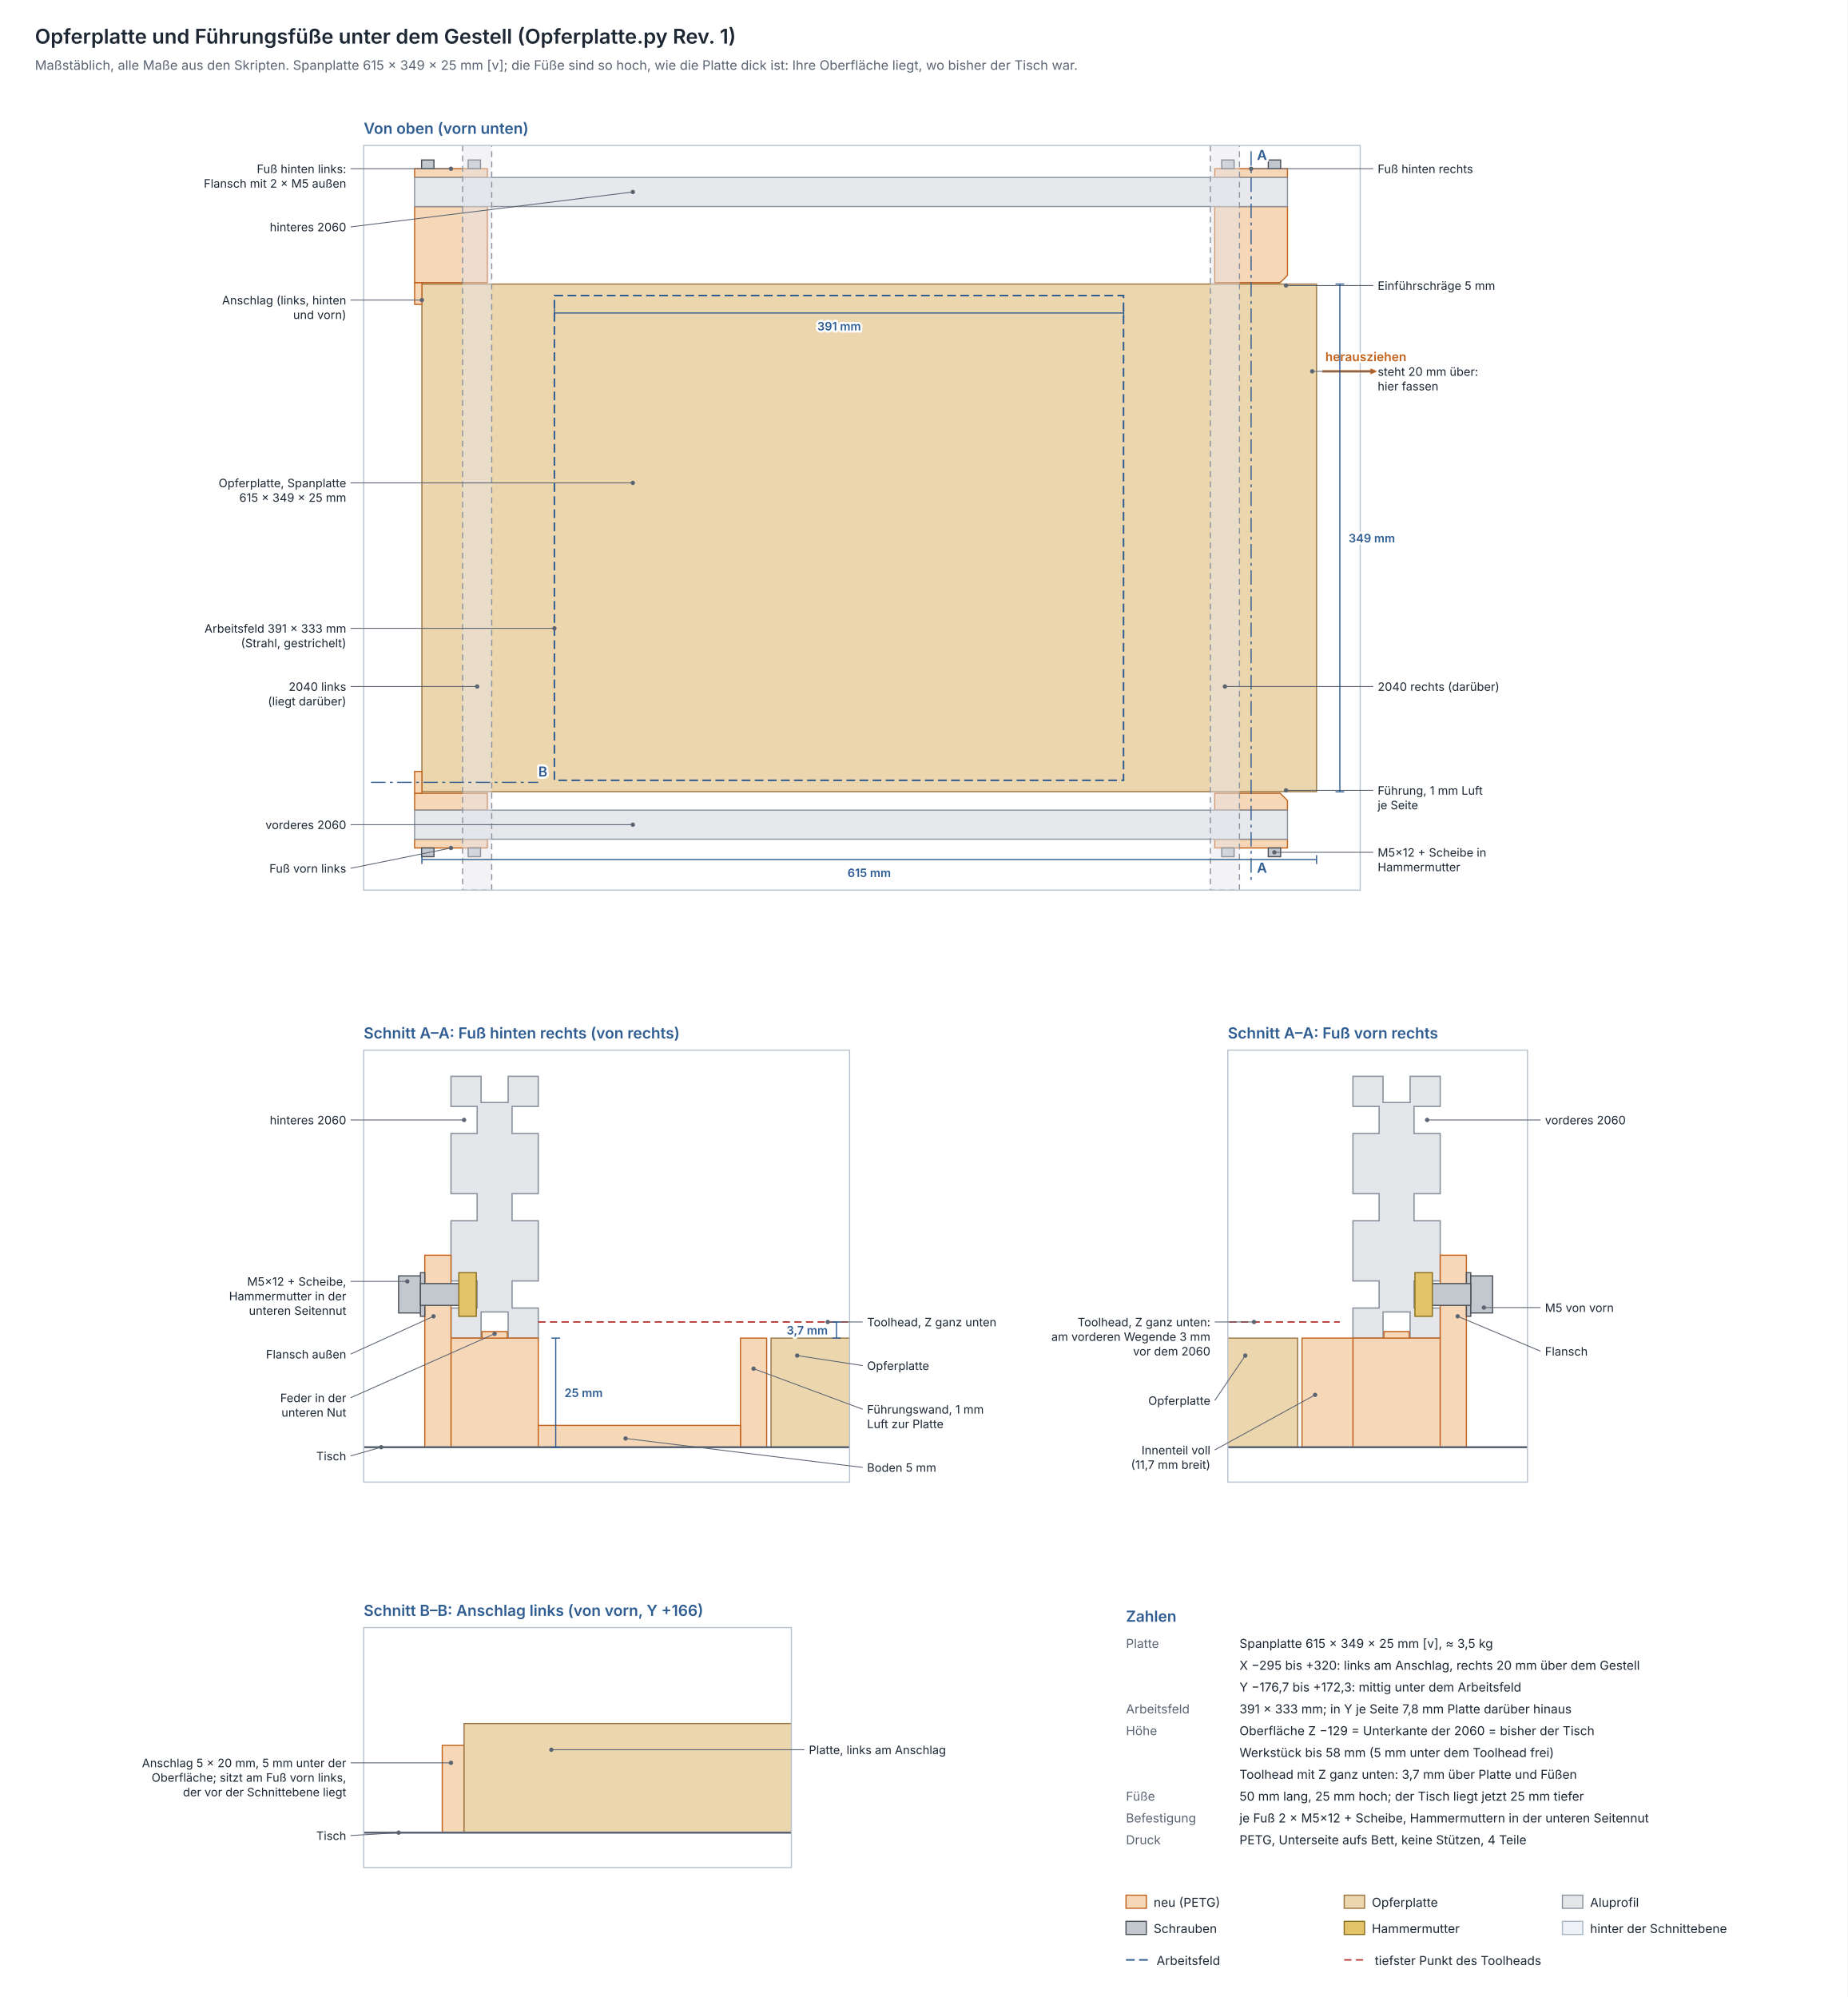
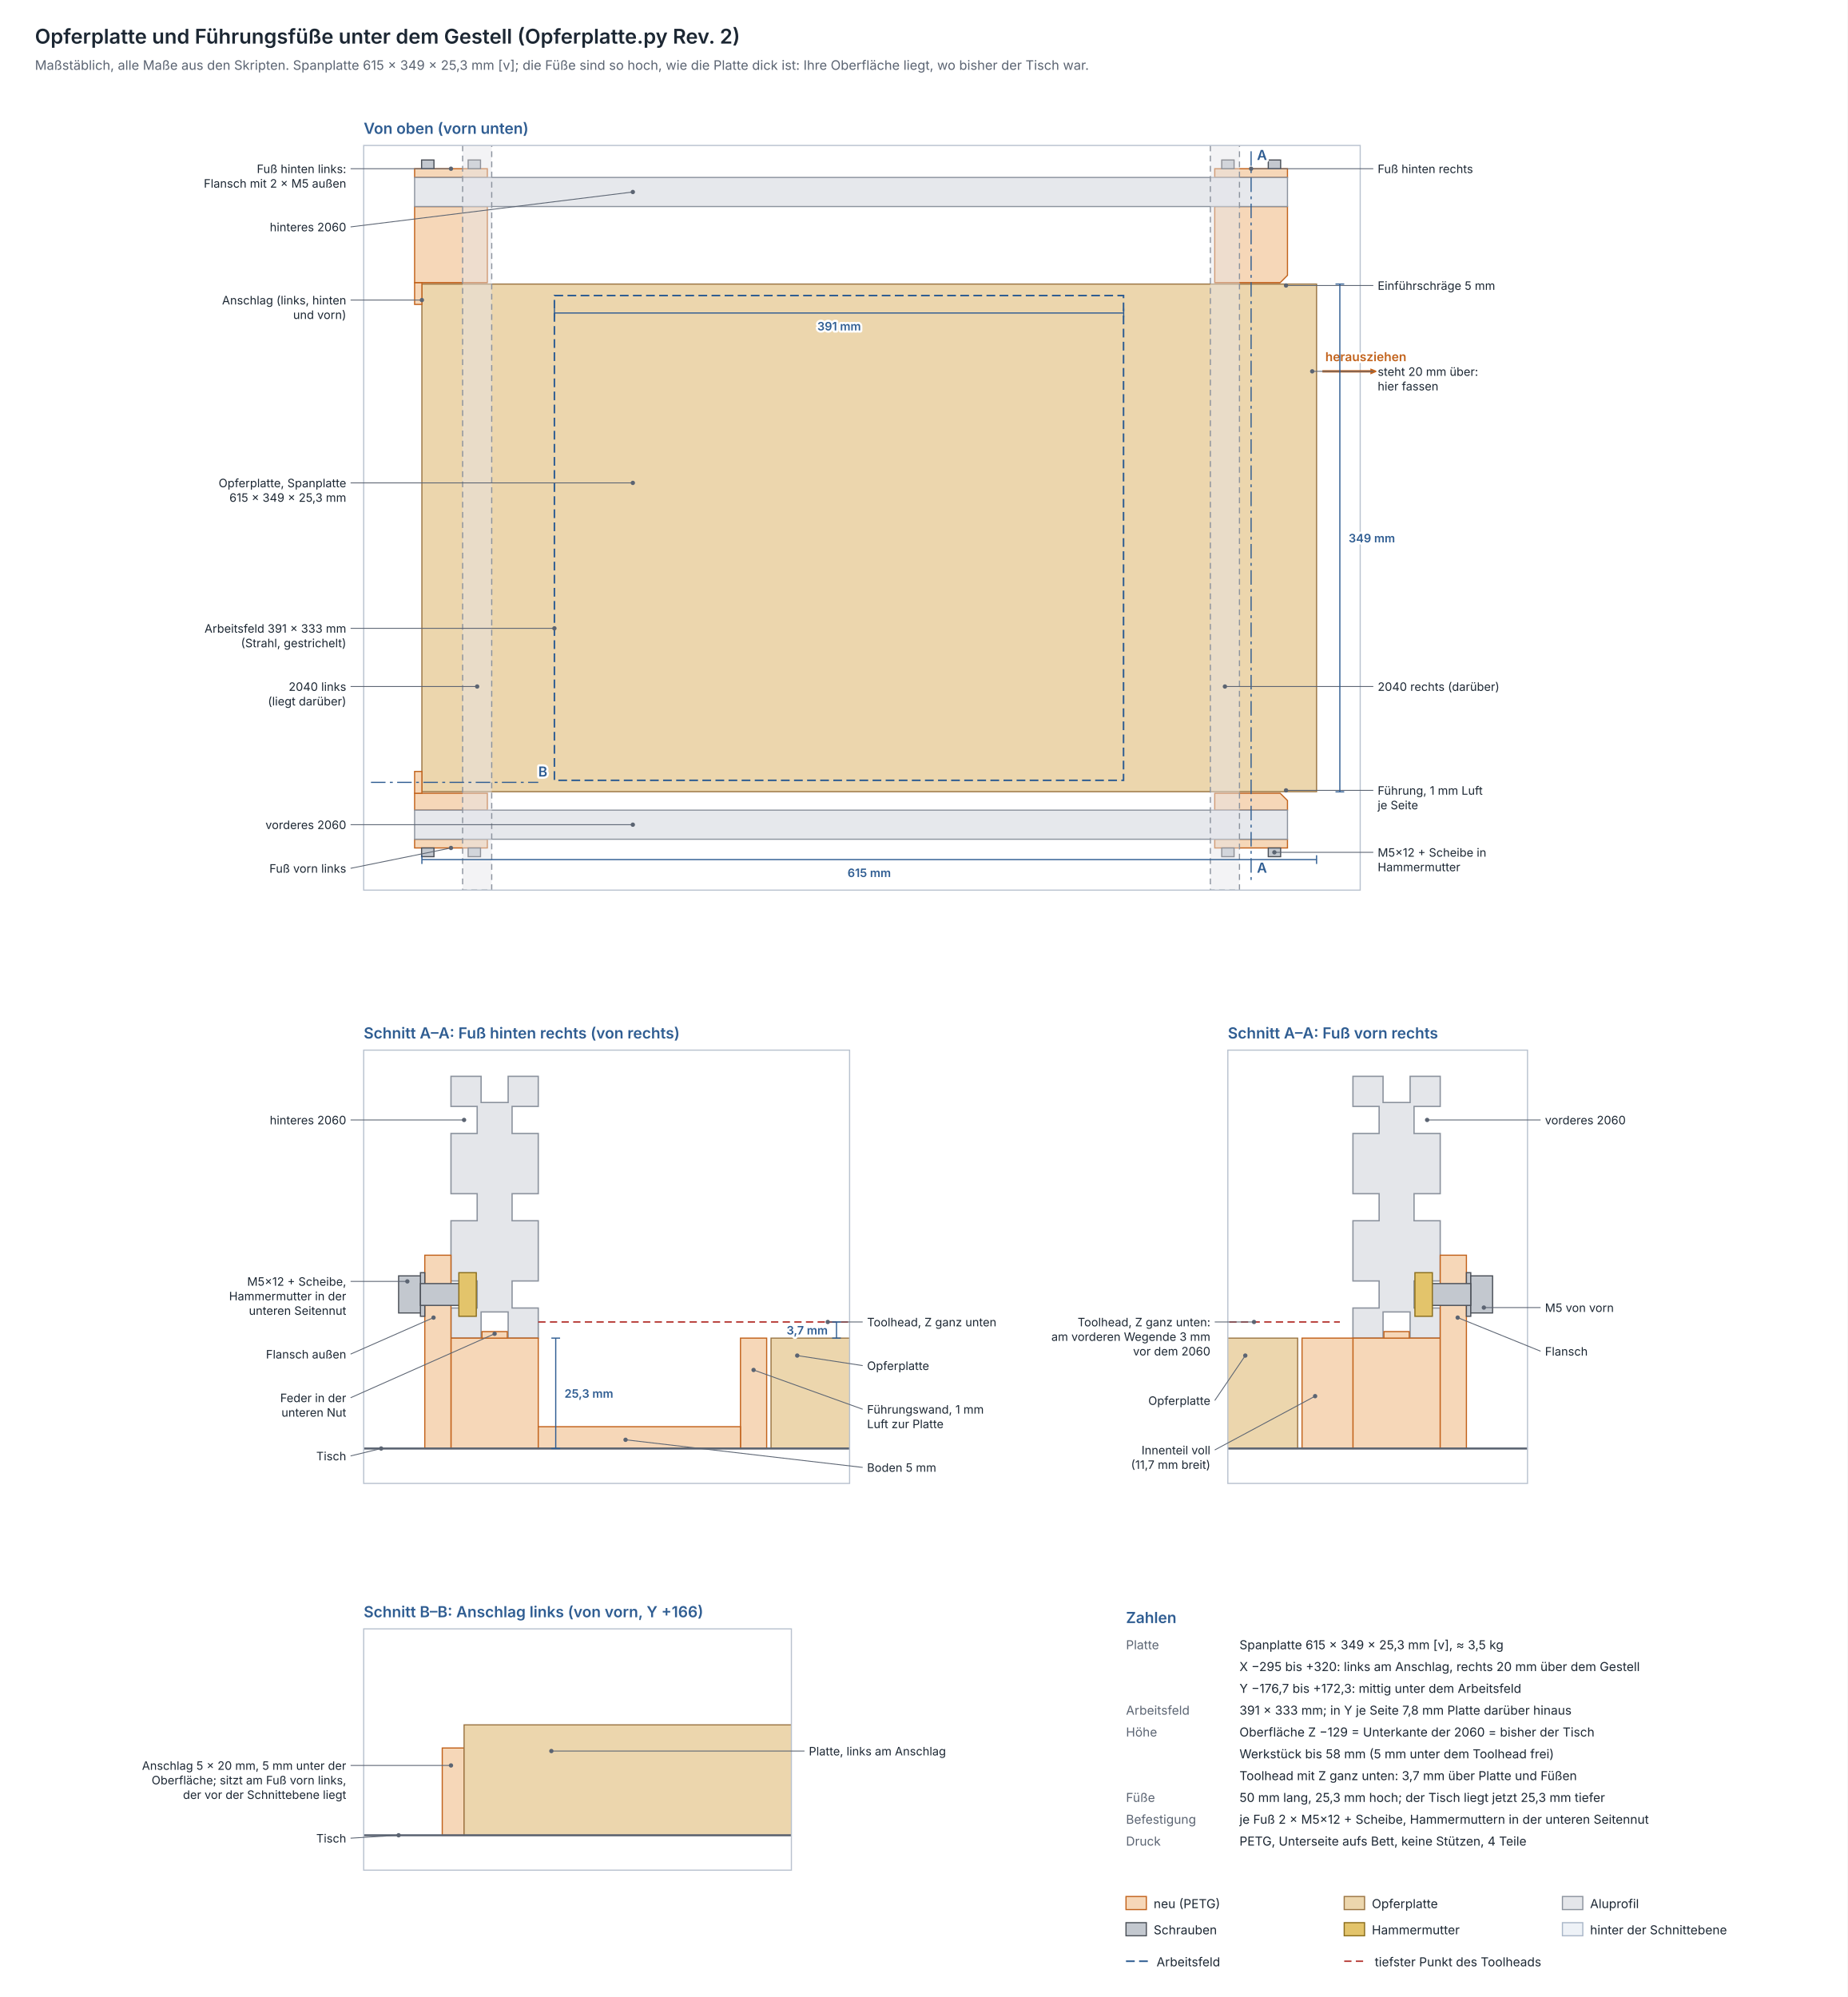
<svg xmlns="http://www.w3.org/2000/svg" width="1270" height="1373" viewBox="0 0 1270 1373" font-family="Inter, Helvetica, Arial, sans-serif">
  <rect width="1270" height="1373" fill="#ffffff" />
-   <text x="24.0" y="30.0" font-size="14" fill="#1c2733" text-anchor="start" font-weight="600">Opferplatte und Führungsfüße unter dem Gestell (Opferplatte.py Rev. 1)</text>
-   <text x="24.0" y="48.0" font-size="9" fill="#5b6472" text-anchor="start">Maßstäblich, alle Maße aus den Skripten. Spanplatte 615 × 349 × 25 mm [v]; die Füße sind so hoch, wie die Platte dick ist: Ihre Oberfläche liegt, wo bisher der Tisch war.</text>
+   <text x="24.0" y="30.0" font-size="14" fill="#1c2733" text-anchor="start" font-weight="600">Opferplatte und Führungsfüße unter dem Gestell (Opferplatte.py Rev. 2)</text>
+   <text x="24.0" y="48.0" font-size="9" fill="#5b6472" text-anchor="start">Maßstäblich, alle Maße aus den Skripten. Spanplatte 615 × 349 × 25,3 mm [v]; die Füße sind so hoch, wie die Platte dick ist: Ihre Oberfläche liegt, wo bisher der Tisch war.</text>
  <clipPath id="drauf">
    <rect x="250.0" y="100.0" width="685.0" height="512.0" />
  </clipPath>
  <g clip-path="url(#drauf)">
    <rect x="290.0" y="195.3" width="615.0" height="349.0" fill="#ecd6ad" stroke="#9a7442" stroke-width="0.8" />
    <rect x="285.0" y="577.0" width="50.0" height="6.0" fill="#f6d7b8" stroke="#c2621b" stroke-width="0.8" />
    <rect x="285.0" y="545.4" width="50.0" height="11.6" fill="#f6d7b8" stroke="#c2621b" stroke-width="0.8" />
    <rect x="285.0" y="530.4" width="5.0" height="15.0" fill="#f6d7b8" stroke="#c2621b" stroke-width="0.8" />
    <rect x="289.8" y="583.0" width="8.5" height="6.0" fill="#c3c8cf" stroke="#4a4f57" stroke-width="0.8" />
    <rect x="321.8" y="583.0" width="8.5" height="6.0" fill="#c3c8cf" stroke="#4a4f57" stroke-width="0.8" />
    <rect x="835.0" y="577.0" width="50.0" height="6.0" fill="#f6d7b8" stroke="#c2621b" stroke-width="0.8" />
    <polygon points="835.0,545.4 880.0,545.4 885.0,550.4 885.0,557.0 835.0,557.0" fill="#f6d7b8" stroke="#c2621b" stroke-width="0.8" />
    <rect x="839.8" y="583.0" width="8.5" height="6.0" fill="#c3c8cf" stroke="#4a4f57" stroke-width="0.8" />
    <rect x="871.8" y="583.0" width="8.5" height="6.0" fill="#c3c8cf" stroke="#4a4f57" stroke-width="0.8" />
    <rect x="285.0" y="116.0" width="50.0" height="6.0" fill="#f6d7b8" stroke="#c2621b" stroke-width="0.8" />
    <rect x="285.0" y="142.0" width="50.0" height="52.3" fill="#f6d7b8" stroke="#c2621b" stroke-width="0.8" />
    <rect x="285.0" y="194.3" width="5.0" height="15.0" fill="#f6d7b8" stroke="#c2621b" stroke-width="0.8" />
    <line x1="285.0" y1="194.3" x2="335.0" y2="194.3" stroke="#c2621b" stroke-width="0.7" />
    <rect x="289.8" y="110.0" width="8.5" height="6.0" fill="#c3c8cf" stroke="#4a4f57" stroke-width="0.8" />
    <rect x="321.8" y="110.0" width="8.5" height="6.0" fill="#c3c8cf" stroke="#4a4f57" stroke-width="0.8" />
    <rect x="835.0" y="116.0" width="50.0" height="6.0" fill="#f6d7b8" stroke="#c2621b" stroke-width="0.8" />
    <polygon points="835.0,194.3 880.0,194.3 885.0,189.3 885.0,142.0 835.0,142.0" fill="#f6d7b8" stroke="#c2621b" stroke-width="0.8" />
    <line x1="835.0" y1="194.3" x2="880.0" y2="194.3" stroke="#c2621b" stroke-width="0.7" />
    <rect x="839.8" y="110.0" width="8.5" height="6.0" fill="#c3c8cf" stroke="#4a4f57" stroke-width="0.8" />
    <rect x="871.8" y="110.0" width="8.5" height="6.0" fill="#c3c8cf" stroke="#4a4f57" stroke-width="0.8" />
    <rect x="285.0" y="557.0" width="600.0" height="20.0" fill="#e4e6ea" stroke="#8c939e" stroke-width="0.8" fill-opacity="0.92" />
    <rect x="285.0" y="122.0" width="600.0" height="20.0" fill="#e4e6ea" stroke="#8c939e" stroke-width="0.8" fill-opacity="0.92" />
    <rect x="318.0" y="12.0" width="20.0" height="600.0" fill="#e4e6ea" stroke="#8c939e" stroke-width="0.8" fill-opacity="0.45" stroke-dasharray="4 3" />
    <rect x="832.0" y="12.0" width="20.0" height="600.0" fill="#e4e6ea" stroke="#8c939e" stroke-width="0.8" fill-opacity="0.45" stroke-dasharray="4 3" />
    <rect x="381.1" y="203.2" width="391.2" height="333.3" fill="none" stroke="#2f5d92" stroke-width="1.1" stroke-dasharray="6 3" />
    <line x1="860.0" y1="104.0" x2="860.0" y2="608.0" stroke="#2f5d92" stroke-width="0.8" stroke-dasharray="10 3 2 3" />
    <line x1="255.0" y1="537.9" x2="370.0" y2="537.9" stroke="#2f5d92" stroke-width="0.8" stroke-dasharray="10 3 2 3" />
  </g>
  <text x="864.0" y="110.0" font-size="9.5" fill="#2f5d92" text-anchor="start" font-weight="600" stroke="#ffffff" stroke-width="3" stroke-linejoin="round" paint-order="stroke">A</text>
  <text x="864.0" y="600.0" font-size="9.5" fill="#2f5d92" text-anchor="start" font-weight="600" stroke="#ffffff" stroke-width="3" stroke-linejoin="round" paint-order="stroke">A</text>
  <text x="370.0" y="533.9" font-size="9.5" fill="#2f5d92" text-anchor="start" font-weight="600" stroke="#ffffff" stroke-width="3" stroke-linejoin="round" paint-order="stroke">B</text>
  <rect x="250.0" y="100.0" width="685.0" height="512.0" fill="none" stroke="#b9c2cf" stroke-width="0.8" />
  <text x="250.0" y="92.0" font-size="10.5" fill="#2f5d92" text-anchor="start" font-weight="600">Von oben (vorn unten)</text>
  <line x1="909.0" y1="255.3" x2="943.0" y2="255.3" stroke="#c2621b" stroke-width="1.6" />
  <polygon points="947.0,255.3 942.0,257.4 942.0,253.3" fill="#c2621b" />
  <text x="911.0" y="248.3" font-size="8.5" fill="#c2621b" text-anchor="start" font-weight="600" stroke="#ffffff" stroke-width="3" stroke-linejoin="round" paint-order="stroke">herausziehen</text>
  <line x1="310.0" y1="116.0" x2="241.0" y2="116.0" stroke="#5b6472" stroke-width="0.6" />
  <circle cx="310.0" cy="116.0" r="1.5" fill="#5b6472" />
  <text x="238.0" y="119.0" font-size="8.0" fill="#1c2733" text-anchor="end" stroke="#ffffff" stroke-width="3" stroke-linejoin="round" paint-order="stroke">Fuß hinten links:</text>
  <text x="238.0" y="129.0" font-size="8.0" fill="#1c2733" text-anchor="end" stroke="#ffffff" stroke-width="3" stroke-linejoin="round" paint-order="stroke">Flansch mit 2 × M5 außen</text>
  <line x1="435.0" y1="132.0" x2="241.0" y2="156.0" stroke="#5b6472" stroke-width="0.6" />
  <circle cx="435.0" cy="132.0" r="1.5" fill="#5b6472" />
  <text x="238.0" y="159.0" font-size="8.0" fill="#1c2733" text-anchor="end" stroke="#ffffff" stroke-width="3" stroke-linejoin="round" paint-order="stroke">hinteres 2060</text>
  <line x1="290.0" y1="206.3" x2="241.0" y2="206.3" stroke="#5b6472" stroke-width="0.6" />
  <circle cx="290.0" cy="206.3" r="1.5" fill="#5b6472" />
  <text x="238.0" y="209.3" font-size="8.0" fill="#1c2733" text-anchor="end" stroke="#ffffff" stroke-width="3" stroke-linejoin="round" paint-order="stroke">Anschlag (links, hinten</text>
  <text x="238.0" y="219.3" font-size="8.0" fill="#1c2733" text-anchor="end" stroke="#ffffff" stroke-width="3" stroke-linejoin="round" paint-order="stroke">und vorn)</text>
  <line x1="435.0" y1="332.0" x2="241.0" y2="332.0" stroke="#5b6472" stroke-width="0.6" />
  <circle cx="435.0" cy="332.0" r="1.5" fill="#5b6472" />
  <text x="238.0" y="335.0" font-size="8.0" fill="#1c2733" text-anchor="end" stroke="#ffffff" stroke-width="3" stroke-linejoin="round" paint-order="stroke">Opferplatte, Spanplatte</text>
-   <text x="238.0" y="345.0" font-size="8.0" fill="#1c2733" text-anchor="end" stroke="#ffffff" stroke-width="3" stroke-linejoin="round" paint-order="stroke">615 × 349 × 25 mm</text>
+   <text x="238.0" y="345.0" font-size="8.0" fill="#1c2733" text-anchor="end" stroke="#ffffff" stroke-width="3" stroke-linejoin="round" paint-order="stroke">615 × 349 × 25,3 mm</text>
  <line x1="381.1" y1="432.0" x2="241.0" y2="432.0" stroke="#5b6472" stroke-width="0.6" />
  <circle cx="381.1" cy="432.0" r="1.5" fill="#5b6472" />
  <text x="238.0" y="435.0" font-size="8.0" fill="#1c2733" text-anchor="end" stroke="#ffffff" stroke-width="3" stroke-linejoin="round" paint-order="stroke">Arbeitsfeld 391 × 333 mm</text>
  <text x="238.0" y="445.0" font-size="8.0" fill="#1c2733" text-anchor="end" stroke="#ffffff" stroke-width="3" stroke-linejoin="round" paint-order="stroke">(Strahl, gestrichelt)</text>
  <line x1="328.0" y1="472.0" x2="241.0" y2="472.0" stroke="#5b6472" stroke-width="0.6" />
  <circle cx="328.0" cy="472.0" r="1.5" fill="#5b6472" />
  <text x="238.0" y="475.0" font-size="8.0" fill="#1c2733" text-anchor="end" stroke="#ffffff" stroke-width="3" stroke-linejoin="round" paint-order="stroke">2040 links</text>
  <text x="238.0" y="485.0" font-size="8.0" fill="#1c2733" text-anchor="end" stroke="#ffffff" stroke-width="3" stroke-linejoin="round" paint-order="stroke">(liegt darüber)</text>
  <line x1="435.0" y1="567.0" x2="241.0" y2="567.0" stroke="#5b6472" stroke-width="0.6" />
  <circle cx="435.0" cy="567.0" r="1.5" fill="#5b6472" />
  <text x="238.0" y="570.0" font-size="8.0" fill="#1c2733" text-anchor="end" stroke="#ffffff" stroke-width="3" stroke-linejoin="round" paint-order="stroke">vorderes 2060</text>
  <line x1="310.0" y1="583.0" x2="241.0" y2="597.0" stroke="#5b6472" stroke-width="0.6" />
  <circle cx="310.0" cy="583.0" r="1.5" fill="#5b6472" />
  <text x="238.0" y="600.0" font-size="8.0" fill="#1c2733" text-anchor="end" stroke="#ffffff" stroke-width="3" stroke-linejoin="round" paint-order="stroke">Fuß vorn links</text>
  <line x1="860.0" y1="116.0" x2="944.0" y2="116.0" stroke="#5b6472" stroke-width="0.6" />
  <circle cx="860.0" cy="116.0" r="1.5" fill="#5b6472" />
  <text x="947.0" y="119.0" font-size="8.0" fill="#1c2733" text-anchor="start" stroke="#ffffff" stroke-width="3" stroke-linejoin="round" paint-order="stroke">Fuß hinten rechts</text>
  <line x1="884.0" y1="196.3" x2="944.0" y2="196.3" stroke="#5b6472" stroke-width="0.6" />
  <circle cx="884.0" cy="196.3" r="1.5" fill="#5b6472" />
  <text x="947.0" y="199.3" font-size="8.0" fill="#1c2733" text-anchor="start" stroke="#ffffff" stroke-width="3" stroke-linejoin="round" paint-order="stroke">Einführschräge 5 mm</text>
  <line x1="902.0" y1="255.3" x2="944.0" y2="255.4" stroke="#5b6472" stroke-width="0.6" />
  <circle cx="902.0" cy="255.3" r="1.5" fill="#5b6472" />
  <text x="947.0" y="258.4" font-size="8.0" fill="#1c2733" text-anchor="start" stroke="#ffffff" stroke-width="3" stroke-linejoin="round" paint-order="stroke">steht 20 mm über:</text>
  <text x="947.0" y="268.4" font-size="8.0" fill="#1c2733" text-anchor="start" stroke="#ffffff" stroke-width="3" stroke-linejoin="round" paint-order="stroke">hier fassen</text>
  <line x1="842.0" y1="472.0" x2="944.0" y2="472.0" stroke="#5b6472" stroke-width="0.6" />
  <circle cx="842.0" cy="472.0" r="1.5" fill="#5b6472" />
  <text x="947.0" y="475.0" font-size="8.0" fill="#1c2733" text-anchor="start" stroke="#ffffff" stroke-width="3" stroke-linejoin="round" paint-order="stroke">2040 rechts (darüber)</text>
  <line x1="884.0" y1="543.4" x2="944.0" y2="543.4" stroke="#5b6472" stroke-width="0.6" />
  <circle cx="884.0" cy="543.4" r="1.5" fill="#5b6472" />
  <text x="947.0" y="546.4" font-size="8.0" fill="#1c2733" text-anchor="start" stroke="#ffffff" stroke-width="3" stroke-linejoin="round" paint-order="stroke">Führung, 1 mm Luft</text>
  <text x="947.0" y="556.4" font-size="8.0" fill="#1c2733" text-anchor="start" stroke="#ffffff" stroke-width="3" stroke-linejoin="round" paint-order="stroke">je Seite</text>
  <line x1="876.0" y1="586.0" x2="944.0" y2="586.0" stroke="#5b6472" stroke-width="0.6" />
  <circle cx="876.0" cy="586.0" r="1.5" fill="#5b6472" />
  <text x="947.0" y="589.0" font-size="8.0" fill="#1c2733" text-anchor="start" stroke="#ffffff" stroke-width="3" stroke-linejoin="round" paint-order="stroke">M5×12 + Scheibe in</text>
  <text x="947.0" y="599.0" font-size="8.0" fill="#1c2733" text-anchor="start" stroke="#ffffff" stroke-width="3" stroke-linejoin="round" paint-order="stroke">Hammermutter</text>
  <line x1="290.0" y1="591.0" x2="905.0" y2="591.0" stroke="#2f5d92" stroke-width="0.8" />
  <line x1="290.0" y1="588.0" x2="290.0" y2="594.0" stroke="#2f5d92" stroke-width="0.8" />
  <line x1="905.0" y1="588.0" x2="905.0" y2="594.0" stroke="#2f5d92" stroke-width="0.8" />
  <text x="597.5" y="603.0" font-size="8.0" fill="#2f5d92" text-anchor="middle" font-weight="600" stroke="#ffffff" stroke-width="3" stroke-linejoin="round" paint-order="stroke">615 mm</text>
  <line x1="921.0" y1="195.3" x2="921.0" y2="544.4" stroke="#2f5d92" stroke-width="0.8" />
  <line x1="918.0" y1="195.3" x2="924.0" y2="195.3" stroke="#2f5d92" stroke-width="0.8" />
  <line x1="918.0" y1="544.4" x2="924.0" y2="544.4" stroke="#2f5d92" stroke-width="0.8" />
  <text x="927.0" y="372.9" font-size="8.0" fill="#2f5d92" text-anchor="start" font-weight="600" stroke="#ffffff" stroke-width="3" stroke-linejoin="round" paint-order="stroke">349 mm</text>
  <line x1="381.1" y1="215.2" x2="772.4" y2="215.2" stroke="#2f5d92" stroke-width="0.8" />
  <line x1="381.1" y1="212.2" x2="381.1" y2="218.2" stroke="#2f5d92" stroke-width="0.8" />
  <line x1="772.4" y1="212.2" x2="772.4" y2="218.2" stroke="#2f5d92" stroke-width="0.8" />
  <text x="576.8" y="227.2" font-size="8.0" fill="#2f5d92" text-anchor="middle" font-weight="600" stroke="#ffffff" stroke-width="3" stroke-linejoin="round" paint-order="stroke">391 mm</text>
  <clipPath id="hinten">
-     <rect x="250.0" y="722.0" width="334.0" height="297.0" />
+     <rect x="250.0" y="722.0" width="334.0" height="297.9" />
  </clipPath>
  <g clip-path="url(#hinten)">
    <polygon points="310.0,920.0 330.7,920.0 330.7,902.0 349.3,902.0 349.3,920.0 370.0,920.0 370.0,899.3 352.0,899.3 352.0,880.7 370.0,880.7 370.0,839.3 352.0,839.3 352.0,820.7 370.0,820.7 370.0,779.3 352.0,779.3 352.0,760.7 370.0,760.7 370.0,740.0 349.3,740.0 349.3,758.0 330.7,758.0 330.7,740.0 310.0,740.0 310.0,760.7 328.0,760.7 328.0,779.3 310.0,779.3 310.0,820.7 328.0,820.7 328.0,839.3 310.0,839.3 310.0,880.7 328.0,880.7 328.0,899.3 310.0,899.3" fill="#e4e6ea" stroke="#8c939e" stroke-width="0.9" />
-     <rect x="530.0" y="920.0" width="69.0" height="75.0" fill="#ecd6ad" stroke="#9a7442" stroke-width="0.8" />
-     <rect x="310.0" y="920.0" width="60.0" height="75.0" fill="#f6d7b8" stroke="#c2621b" stroke-width="0.8" />
-     <rect x="292.0" y="863.0" width="18.0" height="132.0" fill="#f6d7b8" stroke="#c2621b" stroke-width="0.8" />
+     <rect x="530.0" y="920.0" width="69.0" height="75.9" fill="#ecd6ad" stroke="#9a7442" stroke-width="0.8" />
+     <rect x="310.0" y="920.0" width="60.0" height="75.9" fill="#f6d7b8" stroke="#c2621b" stroke-width="0.8" />
+     <rect x="292.0" y="863.0" width="18.0" height="132.9" fill="#f6d7b8" stroke="#c2621b" stroke-width="0.8" />
    <rect x="331.3" y="915.5" width="17.4" height="4.5" fill="#f6d7b8" stroke="#c2621b" stroke-width="0.8" />
-     <rect x="509.0" y="920.0" width="18.0" height="75.0" fill="#f6d7b8" stroke="#c2621b" stroke-width="0.8" />
-     <rect x="370.0" y="980.0" width="139.0" height="15.0" fill="#f6d7b8" stroke="#c2621b" stroke-width="0.8" />
+     <rect x="509.0" y="920.0" width="18.0" height="75.9" fill="#f6d7b8" stroke="#c2621b" stroke-width="0.8" />
+     <rect x="370.0" y="980.9" width="139.0" height="15.0" fill="#f6d7b8" stroke="#c2621b" stroke-width="0.8" />
    <rect x="289.0" y="875.0" width="3.0" height="30.0" fill="#c3c8cf" stroke="#4a4f57" stroke-width="0.8" />
    <rect x="274.0" y="877.2" width="15.0" height="25.5" fill="#c3c8cf" stroke="#4a4f57" stroke-width="0.8" />
    <rect x="289.0" y="882.5" width="36.0" height="15.0" fill="#c3c8cf" stroke="#4a4f57" stroke-width="0.8" />
    <rect x="315.4" y="875.0" width="12.0" height="30.0" fill="#e3c46b" stroke="#8a6d1b" stroke-width="0.8" />
-     <line x1="235.0" y1="995.0" x2="599.0" y2="995.0" stroke="#5b6472" stroke-width="1.4" />
+     <line x1="235.0" y1="995.9" x2="599.0" y2="995.9" stroke="#5b6472" stroke-width="1.4" />
    <line x1="370.0" y1="908.9" x2="599.0" y2="908.9" stroke="#b4342f" stroke-width="1.0" stroke-dasharray="5 3" />
  </g>
-   <rect x="250.0" y="722.0" width="334.0" height="297.0" fill="none" stroke="#b9c2cf" stroke-width="0.8" />
+   <rect x="250.0" y="722.0" width="334.0" height="297.9" fill="none" stroke="#b9c2cf" stroke-width="0.8" />
  <text x="250.0" y="714.0" font-size="10.5" fill="#2f5d92" text-anchor="start" font-weight="600">Schnitt A–A: Fuß hinten rechts (von rechts)</text>
  <line x1="319.0" y1="770.0" x2="241.0" y2="770.0" stroke="#5b6472" stroke-width="0.6" />
  <circle cx="319.0" cy="770.0" r="1.5" fill="#5b6472" />
  <text x="238.0" y="773.0" font-size="8.0" fill="#1c2733" text-anchor="end" stroke="#ffffff" stroke-width="3" stroke-linejoin="round" paint-order="stroke">hinteres 2060</text>
  <line x1="280.0" y1="881.0" x2="241.0" y2="881.0" stroke="#5b6472" stroke-width="0.6" />
  <circle cx="280.0" cy="881.0" r="1.5" fill="#5b6472" />
  <text x="238.0" y="884.0" font-size="8.0" fill="#1c2733" text-anchor="end" stroke="#ffffff" stroke-width="3" stroke-linejoin="round" paint-order="stroke">M5×12 + Scheibe,</text>
  <text x="238.0" y="894.0" font-size="8.0" fill="#1c2733" text-anchor="end" stroke="#ffffff" stroke-width="3" stroke-linejoin="round" paint-order="stroke">Hammermutter in der</text>
  <text x="238.0" y="904.0" font-size="8.0" fill="#1c2733" text-anchor="end" stroke="#ffffff" stroke-width="3" stroke-linejoin="round" paint-order="stroke">unteren Seitennut</text>
-   <line x1="298.0" y1="905.0" x2="241.0" y2="931.0" stroke="#5b6472" stroke-width="0.6" />
-   <circle cx="298.0" cy="905.0" r="1.5" fill="#5b6472" />
+   <line x1="298.0" y1="905.9" x2="241.0" y2="931.0" stroke="#5b6472" stroke-width="0.6" />
+   <circle cx="298.0" cy="905.9" r="1.5" fill="#5b6472" />
  <text x="238.0" y="934.0" font-size="8.0" fill="#1c2733" text-anchor="end" stroke="#ffffff" stroke-width="3" stroke-linejoin="round" paint-order="stroke">Flansch außen</text>
  <line x1="340.0" y1="917.0" x2="241.0" y2="961.0" stroke="#5b6472" stroke-width="0.6" />
  <circle cx="340.0" cy="917.0" r="1.5" fill="#5b6472" />
  <text x="238.0" y="964.0" font-size="8.0" fill="#1c2733" text-anchor="end" stroke="#ffffff" stroke-width="3" stroke-linejoin="round" paint-order="stroke">Feder in der</text>
  <text x="238.0" y="974.0" font-size="8.0" fill="#1c2733" text-anchor="end" stroke="#ffffff" stroke-width="3" stroke-linejoin="round" paint-order="stroke">unteren Nut</text>
-   <line x1="262.0" y1="995.0" x2="241.0" y2="1001.0" stroke="#5b6472" stroke-width="0.6" />
-   <circle cx="262.0" cy="995.0" r="1.5" fill="#5b6472" />
+   <line x1="262.0" y1="995.9" x2="241.0" y2="1001.0" stroke="#5b6472" stroke-width="0.6" />
+   <circle cx="262.0" cy="995.9" r="1.5" fill="#5b6472" />
  <text x="238.0" y="1004.0" font-size="8.0" fill="#1c2733" text-anchor="end" stroke="#ffffff" stroke-width="3" stroke-linejoin="round" paint-order="stroke">Tisch</text>
  <line x1="569.0" y1="908.9" x2="593.0" y2="908.9" stroke="#5b6472" stroke-width="0.6" />
  <circle cx="569.0" cy="908.9" r="1.5" fill="#5b6472" />
  <text x="596.0" y="911.9" font-size="8.0" fill="#1c2733" text-anchor="start" stroke="#ffffff" stroke-width="3" stroke-linejoin="round" paint-order="stroke">Toolhead, Z ganz unten</text>
  <line x1="548.0" y1="932.0" x2="593.0" y2="938.9" stroke="#5b6472" stroke-width="0.6" />
  <circle cx="548.0" cy="932.0" r="1.5" fill="#5b6472" />
  <text x="596.0" y="941.9" font-size="8.0" fill="#1c2733" text-anchor="start" stroke="#ffffff" stroke-width="3" stroke-linejoin="round" paint-order="stroke">Opferplatte</text>
-   <line x1="518.0" y1="941.0" x2="593.0" y2="968.9" stroke="#5b6472" stroke-width="0.6" />
-   <circle cx="518.0" cy="941.0" r="1.5" fill="#5b6472" />
+   <line x1="518.0" y1="941.9" x2="593.0" y2="968.9" stroke="#5b6472" stroke-width="0.6" />
+   <circle cx="518.0" cy="941.9" r="1.5" fill="#5b6472" />
  <text x="596.0" y="971.9" font-size="8.0" fill="#1c2733" text-anchor="start" stroke="#ffffff" stroke-width="3" stroke-linejoin="round" paint-order="stroke">Führungswand, 1 mm</text>
  <text x="596.0" y="981.9" font-size="8.0" fill="#1c2733" text-anchor="start" stroke="#ffffff" stroke-width="3" stroke-linejoin="round" paint-order="stroke">Luft zur Platte</text>
-   <line x1="430.0" y1="989.0" x2="593.0" y2="1008.9" stroke="#5b6472" stroke-width="0.6" />
-   <circle cx="430.0" cy="989.0" r="1.5" fill="#5b6472" />
+   <line x1="430.0" y1="989.9" x2="593.0" y2="1008.9" stroke="#5b6472" stroke-width="0.6" />
+   <circle cx="430.0" cy="989.9" r="1.5" fill="#5b6472" />
  <text x="596.0" y="1011.9" font-size="8.0" fill="#1c2733" text-anchor="start" stroke="#ffffff" stroke-width="3" stroke-linejoin="round" paint-order="stroke">Boden 5 mm</text>
  <line x1="575.0" y1="920.0" x2="575.0" y2="908.9" stroke="#2f5d92" stroke-width="0.8" />
  <line x1="572.0" y1="920.0" x2="578.0" y2="920.0" stroke="#2f5d92" stroke-width="0.8" />
  <line x1="572.0" y1="908.9" x2="578.0" y2="908.9" stroke="#2f5d92" stroke-width="0.8" />
  <text x="569.0" y="917.5" font-size="8.0" fill="#2f5d92" text-anchor="end" font-weight="600" stroke="#ffffff" stroke-width="3" stroke-linejoin="round" paint-order="stroke">3,7 mm</text>
-   <line x1="382.0" y1="995.0" x2="382.0" y2="920.0" stroke="#2f5d92" stroke-width="0.8" />
-   <line x1="379.0" y1="995.0" x2="385.0" y2="995.0" stroke="#2f5d92" stroke-width="0.8" />
+   <line x1="382.0" y1="995.9" x2="382.0" y2="920.0" stroke="#2f5d92" stroke-width="0.8" />
+   <line x1="379.0" y1="995.9" x2="385.0" y2="995.9" stroke="#2f5d92" stroke-width="0.8" />
  <line x1="379.0" y1="920.0" x2="385.0" y2="920.0" stroke="#2f5d92" stroke-width="0.8" />
-   <text x="388.0" y="960.5" font-size="8.0" fill="#2f5d92" text-anchor="start" font-weight="600" stroke="#ffffff" stroke-width="3" stroke-linejoin="round" paint-order="stroke">25 mm</text>
+   <text x="388.0" y="961.0" font-size="8.0" fill="#2f5d92" text-anchor="start" font-weight="600" stroke="#ffffff" stroke-width="3" stroke-linejoin="round" paint-order="stroke">25,3 mm</text>
  <clipPath id="vorn">
-     <rect x="844.0" y="722.0" width="206.0" height="297.0" />
+     <rect x="844.0" y="722.0" width="206.0" height="297.9" />
  </clipPath>
  <g clip-path="url(#vorn)">
    <polygon points="930.0,920.0 950.7,920.0 950.7,902.0 969.3,902.0 969.3,920.0 990.0,920.0 990.0,899.3 972.0,899.3 972.0,880.7 990.0,880.7 990.0,839.3 972.0,839.3 972.0,820.7 990.0,820.7 990.0,779.3 972.0,779.3 972.0,760.7 990.0,760.7 990.0,740.0 969.3,740.0 969.3,758.0 950.7,758.0 950.7,740.0 930.0,740.0 930.0,760.7 948.0,760.7 948.0,779.3 930.0,779.3 930.0,820.7 948.0,820.7 948.0,839.3 930.0,839.3 930.0,880.7 948.0,880.7 948.0,899.3 930.0,899.3" fill="#e4e6ea" stroke="#8c939e" stroke-width="0.9" />
-     <rect x="829.0" y="920.0" width="63.0" height="75.0" fill="#ecd6ad" stroke="#9a7442" stroke-width="0.8" />
-     <rect x="930.0" y="920.0" width="60.0" height="75.0" fill="#f6d7b8" stroke="#c2621b" stroke-width="0.8" />
-     <rect x="990.0" y="863.0" width="18.0" height="132.0" fill="#f6d7b8" stroke="#c2621b" stroke-width="0.8" />
+     <rect x="829.0" y="920.0" width="63.0" height="75.9" fill="#ecd6ad" stroke="#9a7442" stroke-width="0.8" />
+     <rect x="930.0" y="920.0" width="60.0" height="75.9" fill="#f6d7b8" stroke="#c2621b" stroke-width="0.8" />
+     <rect x="990.0" y="863.0" width="18.0" height="132.9" fill="#f6d7b8" stroke="#c2621b" stroke-width="0.8" />
    <rect x="951.3" y="915.5" width="17.4" height="4.5" fill="#f6d7b8" stroke="#c2621b" stroke-width="0.8" />
-     <rect x="895.0" y="920.0" width="35.0" height="75.0" fill="#f6d7b8" stroke="#c2621b" stroke-width="0.8" />
+     <rect x="895.0" y="920.0" width="35.0" height="75.9" fill="#f6d7b8" stroke="#c2621b" stroke-width="0.8" />
    <rect x="1008.0" y="875.0" width="3.0" height="30.0" fill="#c3c8cf" stroke="#4a4f57" stroke-width="0.8" />
    <rect x="1011.0" y="877.2" width="15.0" height="25.5" fill="#c3c8cf" stroke="#4a4f57" stroke-width="0.8" />
    <rect x="975.0" y="882.5" width="36.0" height="15.0" fill="#c3c8cf" stroke="#4a4f57" stroke-width="0.8" />
    <rect x="972.6" y="875.0" width="12.0" height="30.0" fill="#e3c46b" stroke="#8a6d1b" stroke-width="0.8" />
-     <line x1="829.0" y1="995.0" x2="1065.0" y2="995.0" stroke="#5b6472" stroke-width="1.4" />
+     <line x1="829.0" y1="995.9" x2="1065.0" y2="995.9" stroke="#5b6472" stroke-width="1.4" />
    <line x1="829.0" y1="908.9" x2="921.0" y2="908.9" stroke="#b4342f" stroke-width="1.0" stroke-dasharray="5 3" />
  </g>
-   <rect x="844.0" y="722.0" width="206.0" height="297.0" fill="none" stroke="#b9c2cf" stroke-width="0.8" />
+   <rect x="844.0" y="722.0" width="206.0" height="297.9" fill="none" stroke="#b9c2cf" stroke-width="0.8" />
  <text x="844.0" y="714.0" font-size="10.5" fill="#2f5d92" text-anchor="start" font-weight="600">Schnitt A–A: Fuß vorn rechts</text>
  <line x1="862.0" y1="908.9" x2="835.0" y2="908.9" stroke="#5b6472" stroke-width="0.6" />
  <circle cx="862.0" cy="908.9" r="1.5" fill="#5b6472" />
  <text x="832.0" y="911.9" font-size="8.0" fill="#1c2733" text-anchor="end" stroke="#ffffff" stroke-width="3" stroke-linejoin="round" paint-order="stroke">Toolhead, Z ganz unten:</text>
  <text x="832.0" y="921.9" font-size="8.0" fill="#1c2733" text-anchor="end" stroke="#ffffff" stroke-width="3" stroke-linejoin="round" paint-order="stroke">am vorderen Wegende 3 mm</text>
  <text x="832.0" y="931.9" font-size="8.0" fill="#1c2733" text-anchor="end" stroke="#ffffff" stroke-width="3" stroke-linejoin="round" paint-order="stroke">vor dem 2060</text>
  <line x1="856.0" y1="932.0" x2="835.0" y2="962.9" stroke="#5b6472" stroke-width="0.6" />
  <circle cx="856.0" cy="932.0" r="1.5" fill="#5b6472" />
  <text x="832.0" y="965.9" font-size="8.0" fill="#1c2733" text-anchor="end" stroke="#ffffff" stroke-width="3" stroke-linejoin="round" paint-order="stroke">Opferplatte</text>
-   <line x1="904.0" y1="959.0" x2="835.0" y2="996.9" stroke="#5b6472" stroke-width="0.6" />
-   <circle cx="904.0" cy="959.0" r="1.5" fill="#5b6472" />
+   <line x1="904.0" y1="959.9" x2="835.0" y2="996.9" stroke="#5b6472" stroke-width="0.6" />
+   <circle cx="904.0" cy="959.9" r="1.5" fill="#5b6472" />
  <text x="832.0" y="999.9" font-size="8.0" fill="#1c2733" text-anchor="end" stroke="#ffffff" stroke-width="3" stroke-linejoin="round" paint-order="stroke">Innenteil voll</text>
  <text x="832.0" y="1009.9" font-size="8.0" fill="#1c2733" text-anchor="end" stroke="#ffffff" stroke-width="3" stroke-linejoin="round" paint-order="stroke">(11,7 mm breit)</text>
  <line x1="981.0" y1="770.0" x2="1059.0" y2="770.0" stroke="#5b6472" stroke-width="0.6" />
  <circle cx="981.0" cy="770.0" r="1.5" fill="#5b6472" />
  <text x="1062.0" y="773.0" font-size="8.0" fill="#1c2733" text-anchor="start" stroke="#ffffff" stroke-width="3" stroke-linejoin="round" paint-order="stroke">vorderes 2060</text>
  <line x1="1020.0" y1="899.0" x2="1059.0" y2="899.0" stroke="#5b6472" stroke-width="0.6" />
  <circle cx="1020.0" cy="899.0" r="1.5" fill="#5b6472" />
  <text x="1062.0" y="902.0" font-size="8.0" fill="#1c2733" text-anchor="start" stroke="#ffffff" stroke-width="3" stroke-linejoin="round" paint-order="stroke">M5 von vorn</text>
-   <line x1="1002.0" y1="905.0" x2="1059.0" y2="929.0" stroke="#5b6472" stroke-width="0.6" />
-   <circle cx="1002.0" cy="905.0" r="1.5" fill="#5b6472" />
+   <line x1="1002.0" y1="905.9" x2="1059.0" y2="929.0" stroke="#5b6472" stroke-width="0.6" />
+   <circle cx="1002.0" cy="905.9" r="1.5" fill="#5b6472" />
  <text x="1062.0" y="932.0" font-size="8.0" fill="#1c2733" text-anchor="start" stroke="#ffffff" stroke-width="3" stroke-linejoin="round" paint-order="stroke">Flansch</text>
  <clipPath id="anschlag">
-     <rect x="250.0" y="1119.0" width="294.0" height="165.0" />
+     <rect x="250.0" y="1119.9" width="294.0" height="165.9" />
  </clipPath>
  <g clip-path="url(#anschlag)">
-     <rect x="304.0" y="1200.0" width="15.0" height="60.0" fill="#f6d7b8" stroke="#c2621b" stroke-width="0.8" />
-     <rect x="319.0" y="1185.0" width="240.0" height="75.0" fill="#ecd6ad" stroke="#9a7442" stroke-width="0.8" />
-     <line x1="235.0" y1="1260.0" x2="559.0" y2="1260.0" stroke="#5b6472" stroke-width="1.4" />
-   </g>
-   <rect x="250.0" y="1119.0" width="294.0" height="165.0" fill="none" stroke="#b9c2cf" stroke-width="0.8" />
-   <text x="250.0" y="1111.0" font-size="10.5" fill="#2f5d92" text-anchor="start" font-weight="600">Schnitt B–B: Anschlag links (von vorn, Y +166)</text>
-   <line x1="310.0" y1="1212.0" x2="241.0" y2="1212.0" stroke="#5b6472" stroke-width="0.6" />
-   <circle cx="310.0" cy="1212.0" r="1.5" fill="#5b6472" />
-   <text x="238.0" y="1215.0" font-size="8.0" fill="#1c2733" text-anchor="end" stroke="#ffffff" stroke-width="3" stroke-linejoin="round" paint-order="stroke">Anschlag 5 × 20 mm, 5 mm unter der</text>
-   <text x="238.0" y="1225.0" font-size="8.0" fill="#1c2733" text-anchor="end" stroke="#ffffff" stroke-width="3" stroke-linejoin="round" paint-order="stroke">Oberfläche; sitzt am Fuß vorn links,</text>
-   <text x="238.0" y="1235.0" font-size="8.0" fill="#1c2733" text-anchor="end" stroke="#ffffff" stroke-width="3" stroke-linejoin="round" paint-order="stroke">der vor der Schnittebene liegt</text>
-   <line x1="274.0" y1="1260.0" x2="241.0" y2="1262.0" stroke="#5b6472" stroke-width="0.6" />
-   <circle cx="274.0" cy="1260.0" r="1.5" fill="#5b6472" />
-   <text x="238.0" y="1265.0" font-size="8.0" fill="#1c2733" text-anchor="end" stroke="#ffffff" stroke-width="3" stroke-linejoin="round" paint-order="stroke">Tisch</text>
-   <line x1="379.0" y1="1203.0" x2="553.0" y2="1203.0" stroke="#5b6472" stroke-width="0.6" />
-   <circle cx="379.0" cy="1203.0" r="1.5" fill="#5b6472" />
-   <text x="556.0" y="1206.0" font-size="8.0" fill="#1c2733" text-anchor="start" stroke="#ffffff" stroke-width="3" stroke-linejoin="round" paint-order="stroke">Platte, links am Anschlag</text>
-   <text x="774.0" y="1115.0" font-size="10.5" fill="#2f5d92" text-anchor="start" font-weight="600">Zahlen</text>
-   <text x="774.0" y="1133.0" font-size="8.5" fill="#5b6472" text-anchor="start">Platte</text>
-   <text x="852.0" y="1133.0" font-size="8.5" fill="#1c2733" text-anchor="start">Spanplatte 615 × 349 × 25 mm [v], ≈ 3,5 kg</text>
-   <text x="774.0" y="1148.0" font-size="8.5" fill="#5b6472" text-anchor="start" />
-   <text x="852.0" y="1148.0" font-size="8.5" fill="#1c2733" text-anchor="start">X −295 bis +320: links am Anschlag, rechts 20 mm über dem Gestell</text>
-   <text x="774.0" y="1163.0" font-size="8.5" fill="#5b6472" text-anchor="start" />
-   <text x="852.0" y="1163.0" font-size="8.5" fill="#1c2733" text-anchor="start">Y −176,7 bis +172,3: mittig unter dem Arbeitsfeld</text>
-   <text x="774.0" y="1178.0" font-size="8.5" fill="#5b6472" text-anchor="start">Arbeitsfeld</text>
-   <text x="852.0" y="1178.0" font-size="8.5" fill="#1c2733" text-anchor="start">391 × 333 mm; in Y je Seite 7,8 mm Platte darüber hinaus</text>
-   <text x="774.0" y="1193.0" font-size="8.5" fill="#5b6472" text-anchor="start">Höhe</text>
-   <text x="852.0" y="1193.0" font-size="8.5" fill="#1c2733" text-anchor="start">Oberfläche Z −129 = Unterkante der 2060 = bisher der Tisch</text>
-   <text x="774.0" y="1208.0" font-size="8.5" fill="#5b6472" text-anchor="start" />
-   <text x="852.0" y="1208.0" font-size="8.5" fill="#1c2733" text-anchor="start">Werkstück bis 58 mm (5 mm unter dem Toolhead frei)</text>
-   <text x="774.0" y="1223.0" font-size="8.5" fill="#5b6472" text-anchor="start" />
-   <text x="852.0" y="1223.0" font-size="8.5" fill="#1c2733" text-anchor="start">Toolhead mit Z ganz unten: 3,7 mm über Platte und Füßen</text>
-   <text x="774.0" y="1238.0" font-size="8.5" fill="#5b6472" text-anchor="start">Füße</text>
-   <text x="852.0" y="1238.0" font-size="8.5" fill="#1c2733" text-anchor="start">50 mm lang, 25 mm hoch; der Tisch liegt jetzt 25 mm tiefer</text>
-   <text x="774.0" y="1253.0" font-size="8.5" fill="#5b6472" text-anchor="start">Befestigung</text>
-   <text x="852.0" y="1253.0" font-size="8.5" fill="#1c2733" text-anchor="start">je Fuß 2 × M5×12 + Scheibe, Hammermuttern in der unteren Seitennut</text>
-   <text x="774.0" y="1268.0" font-size="8.5" fill="#5b6472" text-anchor="start">Druck</text>
-   <text x="852.0" y="1268.0" font-size="8.5" fill="#1c2733" text-anchor="start">PETG, Unterseite aufs Bett, keine Stützen, 4 Teile</text>
-   <rect x="774.0" y="1303.0" width="14.0" height="9.0" fill="#f6d7b8" stroke="#c2621b" stroke-width="0.8" />
-   <text x="793.0" y="1311.0" font-size="8.5" fill="#1c2733" text-anchor="start">neu (PETG)</text>
-   <rect x="924.0" y="1303.0" width="14.0" height="9.0" fill="#ecd6ad" stroke="#9a7442" stroke-width="0.8" />
-   <text x="943.0" y="1311.0" font-size="8.5" fill="#1c2733" text-anchor="start">Opferplatte</text>
-   <rect x="1074.0" y="1303.0" width="14.0" height="9.0" fill="#e4e6ea" stroke="#8c939e" stroke-width="0.8" />
-   <text x="1093.0" y="1311.0" font-size="8.5" fill="#1c2733" text-anchor="start">Aluprofil</text>
-   <rect x="774.0" y="1321.0" width="14.0" height="9.0" fill="#c3c8cf" stroke="#4a4f57" stroke-width="0.8" />
-   <text x="793.0" y="1329.0" font-size="8.5" fill="#1c2733" text-anchor="start">Schrauben</text>
-   <rect x="924.0" y="1321.0" width="14.0" height="9.0" fill="#e3c46b" stroke="#8a6d1b" stroke-width="0.8" />
-   <text x="943.0" y="1329.0" font-size="8.5" fill="#1c2733" text-anchor="start">Hammermutter</text>
-   <rect x="1074.0" y="1321.0" width="14.0" height="9.0" fill="#eef2f7" stroke="#a9b6c8" stroke-width="0.8" />
-   <text x="1093.0" y="1329.0" font-size="8.5" fill="#1c2733" text-anchor="start">hinter der Schnittebene</text>
-   <line x1="774.0" y1="1347.5" x2="790.0" y2="1347.5" stroke="#2f5d92" stroke-width="1.1" stroke-dasharray="6 3" />
-   <text x="795.0" y="1351.0" font-size="8.5" fill="#1c2733" text-anchor="start">Arbeitsfeld</text>
-   <line x1="924.0" y1="1347.5" x2="940.0" y2="1347.5" stroke="#b4342f" stroke-width="1.0" stroke-dasharray="5 3" />
-   <text x="945.0" y="1351.0" font-size="8.5" fill="#1c2733" text-anchor="start">tiefster Punkt des Toolheads</text>
+     <rect x="304.0" y="1201.8" width="15.0" height="60.0" fill="#f6d7b8" stroke="#c2621b" stroke-width="0.8" />
+     <rect x="319.0" y="1185.9" width="240.0" height="75.9" fill="#ecd6ad" stroke="#9a7442" stroke-width="0.8" />
+     <line x1="235.0" y1="1261.8" x2="559.0" y2="1261.8" stroke="#5b6472" stroke-width="1.4" />
+   </g>
+   <rect x="250.0" y="1119.9" width="294.0" height="165.9" fill="none" stroke="#b9c2cf" stroke-width="0.8" />
+   <text x="250.0" y="1111.9" font-size="10.5" fill="#2f5d92" text-anchor="start" font-weight="600">Schnitt B–B: Anschlag links (von vorn, Y +166)</text>
+   <line x1="310.0" y1="1213.8" x2="241.0" y2="1213.8" stroke="#5b6472" stroke-width="0.6" />
+   <circle cx="310.0" cy="1213.8" r="1.5" fill="#5b6472" />
+   <text x="238.0" y="1216.8" font-size="8.0" fill="#1c2733" text-anchor="end" stroke="#ffffff" stroke-width="3" stroke-linejoin="round" paint-order="stroke">Anschlag 5 × 20 mm, 5 mm unter der</text>
+   <text x="238.0" y="1226.8" font-size="8.0" fill="#1c2733" text-anchor="end" stroke="#ffffff" stroke-width="3" stroke-linejoin="round" paint-order="stroke">Oberfläche; sitzt am Fuß vorn links,</text>
+   <text x="238.0" y="1236.8" font-size="8.0" fill="#1c2733" text-anchor="end" stroke="#ffffff" stroke-width="3" stroke-linejoin="round" paint-order="stroke">der vor der Schnittebene liegt</text>
+   <line x1="274.0" y1="1261.8" x2="241.0" y2="1263.8" stroke="#5b6472" stroke-width="0.6" />
+   <circle cx="274.0" cy="1261.8" r="1.5" fill="#5b6472" />
+   <text x="238.0" y="1266.8" font-size="8.0" fill="#1c2733" text-anchor="end" stroke="#ffffff" stroke-width="3" stroke-linejoin="round" paint-order="stroke">Tisch</text>
+   <line x1="379.0" y1="1203.9" x2="553.0" y2="1203.9" stroke="#5b6472" stroke-width="0.6" />
+   <circle cx="379.0" cy="1203.9" r="1.5" fill="#5b6472" />
+   <text x="556.0" y="1206.9" font-size="8.0" fill="#1c2733" text-anchor="start" stroke="#ffffff" stroke-width="3" stroke-linejoin="round" paint-order="stroke">Platte, links am Anschlag</text>
+   <text x="774.0" y="1115.9" font-size="10.5" fill="#2f5d92" text-anchor="start" font-weight="600">Zahlen</text>
+   <text x="774.0" y="1133.9" font-size="8.5" fill="#5b6472" text-anchor="start">Platte</text>
+   <text x="852.0" y="1133.9" font-size="8.5" fill="#1c2733" text-anchor="start">Spanplatte 615 × 349 × 25,3 mm [v], ≈ 3,5 kg</text>
+   <text x="774.0" y="1148.9" font-size="8.5" fill="#5b6472" text-anchor="start" />
+   <text x="852.0" y="1148.9" font-size="8.5" fill="#1c2733" text-anchor="start">X −295 bis +320: links am Anschlag, rechts 20 mm über dem Gestell</text>
+   <text x="774.0" y="1163.9" font-size="8.5" fill="#5b6472" text-anchor="start" />
+   <text x="852.0" y="1163.9" font-size="8.5" fill="#1c2733" text-anchor="start">Y −176,7 bis +172,3: mittig unter dem Arbeitsfeld</text>
+   <text x="774.0" y="1178.9" font-size="8.5" fill="#5b6472" text-anchor="start">Arbeitsfeld</text>
+   <text x="852.0" y="1178.9" font-size="8.5" fill="#1c2733" text-anchor="start">391 × 333 mm; in Y je Seite 7,8 mm Platte darüber hinaus</text>
+   <text x="774.0" y="1193.9" font-size="8.5" fill="#5b6472" text-anchor="start">Höhe</text>
+   <text x="852.0" y="1193.9" font-size="8.5" fill="#1c2733" text-anchor="start">Oberfläche Z −129 = Unterkante der 2060 = bisher der Tisch</text>
+   <text x="774.0" y="1208.9" font-size="8.5" fill="#5b6472" text-anchor="start" />
+   <text x="852.0" y="1208.9" font-size="8.5" fill="#1c2733" text-anchor="start">Werkstück bis 58 mm (5 mm unter dem Toolhead frei)</text>
+   <text x="774.0" y="1223.9" font-size="8.5" fill="#5b6472" text-anchor="start" />
+   <text x="852.0" y="1223.9" font-size="8.5" fill="#1c2733" text-anchor="start">Toolhead mit Z ganz unten: 3,7 mm über Platte und Füßen</text>
+   <text x="774.0" y="1238.9" font-size="8.5" fill="#5b6472" text-anchor="start">Füße</text>
+   <text x="852.0" y="1238.9" font-size="8.5" fill="#1c2733" text-anchor="start">50 mm lang, 25,3 mm hoch; der Tisch liegt jetzt 25,3 mm tiefer</text>
+   <text x="774.0" y="1253.9" font-size="8.5" fill="#5b6472" text-anchor="start">Befestigung</text>
+   <text x="852.0" y="1253.9" font-size="8.5" fill="#1c2733" text-anchor="start">je Fuß 2 × M5×12 + Scheibe, Hammermuttern in der unteren Seitennut</text>
+   <text x="774.0" y="1268.9" font-size="8.5" fill="#5b6472" text-anchor="start">Druck</text>
+   <text x="852.0" y="1268.9" font-size="8.5" fill="#1c2733" text-anchor="start">PETG, Unterseite aufs Bett, keine Stützen, 4 Teile</text>
+   <rect x="774.0" y="1303.9" width="14.0" height="9.0" fill="#f6d7b8" stroke="#c2621b" stroke-width="0.8" />
+   <text x="793.0" y="1311.9" font-size="8.5" fill="#1c2733" text-anchor="start">neu (PETG)</text>
+   <rect x="924.0" y="1303.9" width="14.0" height="9.0" fill="#ecd6ad" stroke="#9a7442" stroke-width="0.8" />
+   <text x="943.0" y="1311.9" font-size="8.5" fill="#1c2733" text-anchor="start">Opferplatte</text>
+   <rect x="1074.0" y="1303.9" width="14.0" height="9.0" fill="#e4e6ea" stroke="#8c939e" stroke-width="0.8" />
+   <text x="1093.0" y="1311.9" font-size="8.5" fill="#1c2733" text-anchor="start">Aluprofil</text>
+   <rect x="774.0" y="1321.9" width="14.0" height="9.0" fill="#c3c8cf" stroke="#4a4f57" stroke-width="0.8" />
+   <text x="793.0" y="1329.9" font-size="8.5" fill="#1c2733" text-anchor="start">Schrauben</text>
+   <rect x="924.0" y="1321.9" width="14.0" height="9.0" fill="#e3c46b" stroke="#8a6d1b" stroke-width="0.8" />
+   <text x="943.0" y="1329.9" font-size="8.5" fill="#1c2733" text-anchor="start">Hammermutter</text>
+   <rect x="1074.0" y="1321.9" width="14.0" height="9.0" fill="#eef2f7" stroke="#a9b6c8" stroke-width="0.8" />
+   <text x="1093.0" y="1329.9" font-size="8.5" fill="#1c2733" text-anchor="start">hinter der Schnittebene</text>
+   <line x1="774.0" y1="1348.4" x2="790.0" y2="1348.4" stroke="#2f5d92" stroke-width="1.1" stroke-dasharray="6 3" />
+   <text x="795.0" y="1351.9" font-size="8.5" fill="#1c2733" text-anchor="start">Arbeitsfeld</text>
+   <line x1="924.0" y1="1348.4" x2="940.0" y2="1348.4" stroke="#b4342f" stroke-width="1.0" stroke-dasharray="5 3" />
+   <text x="945.0" y="1351.9" font-size="8.5" fill="#1c2733" text-anchor="start">tiefster Punkt des Toolheads</text>
</svg>
